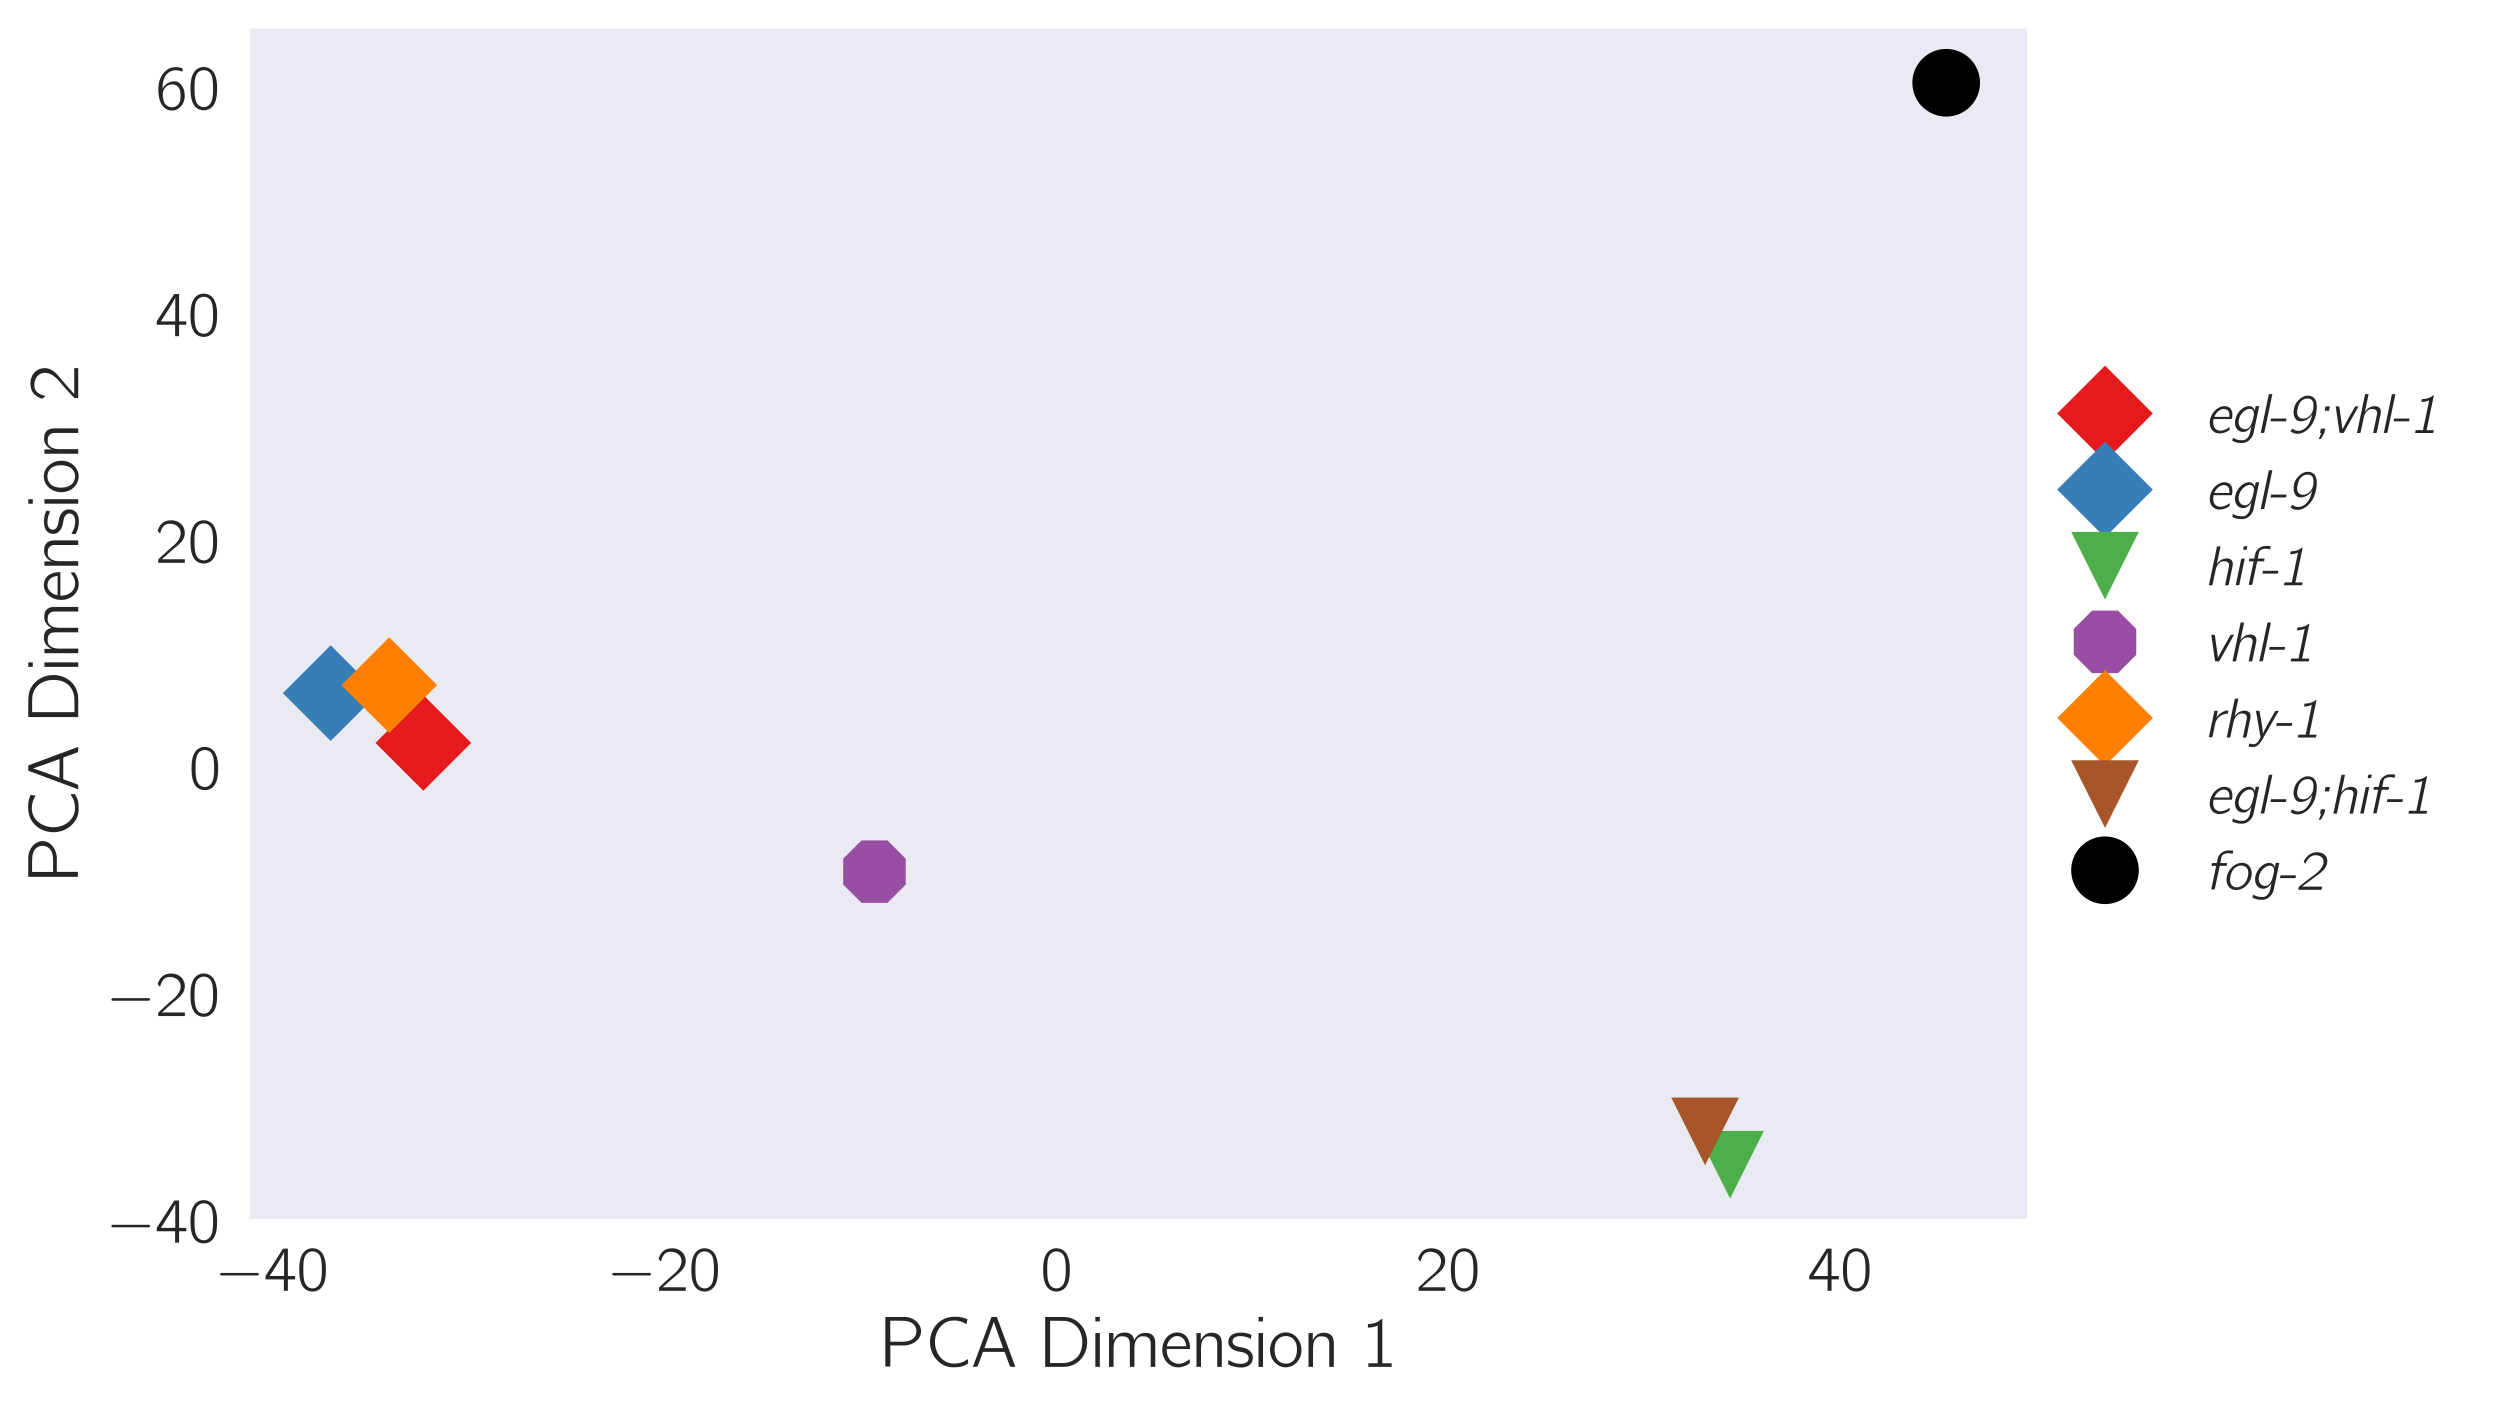
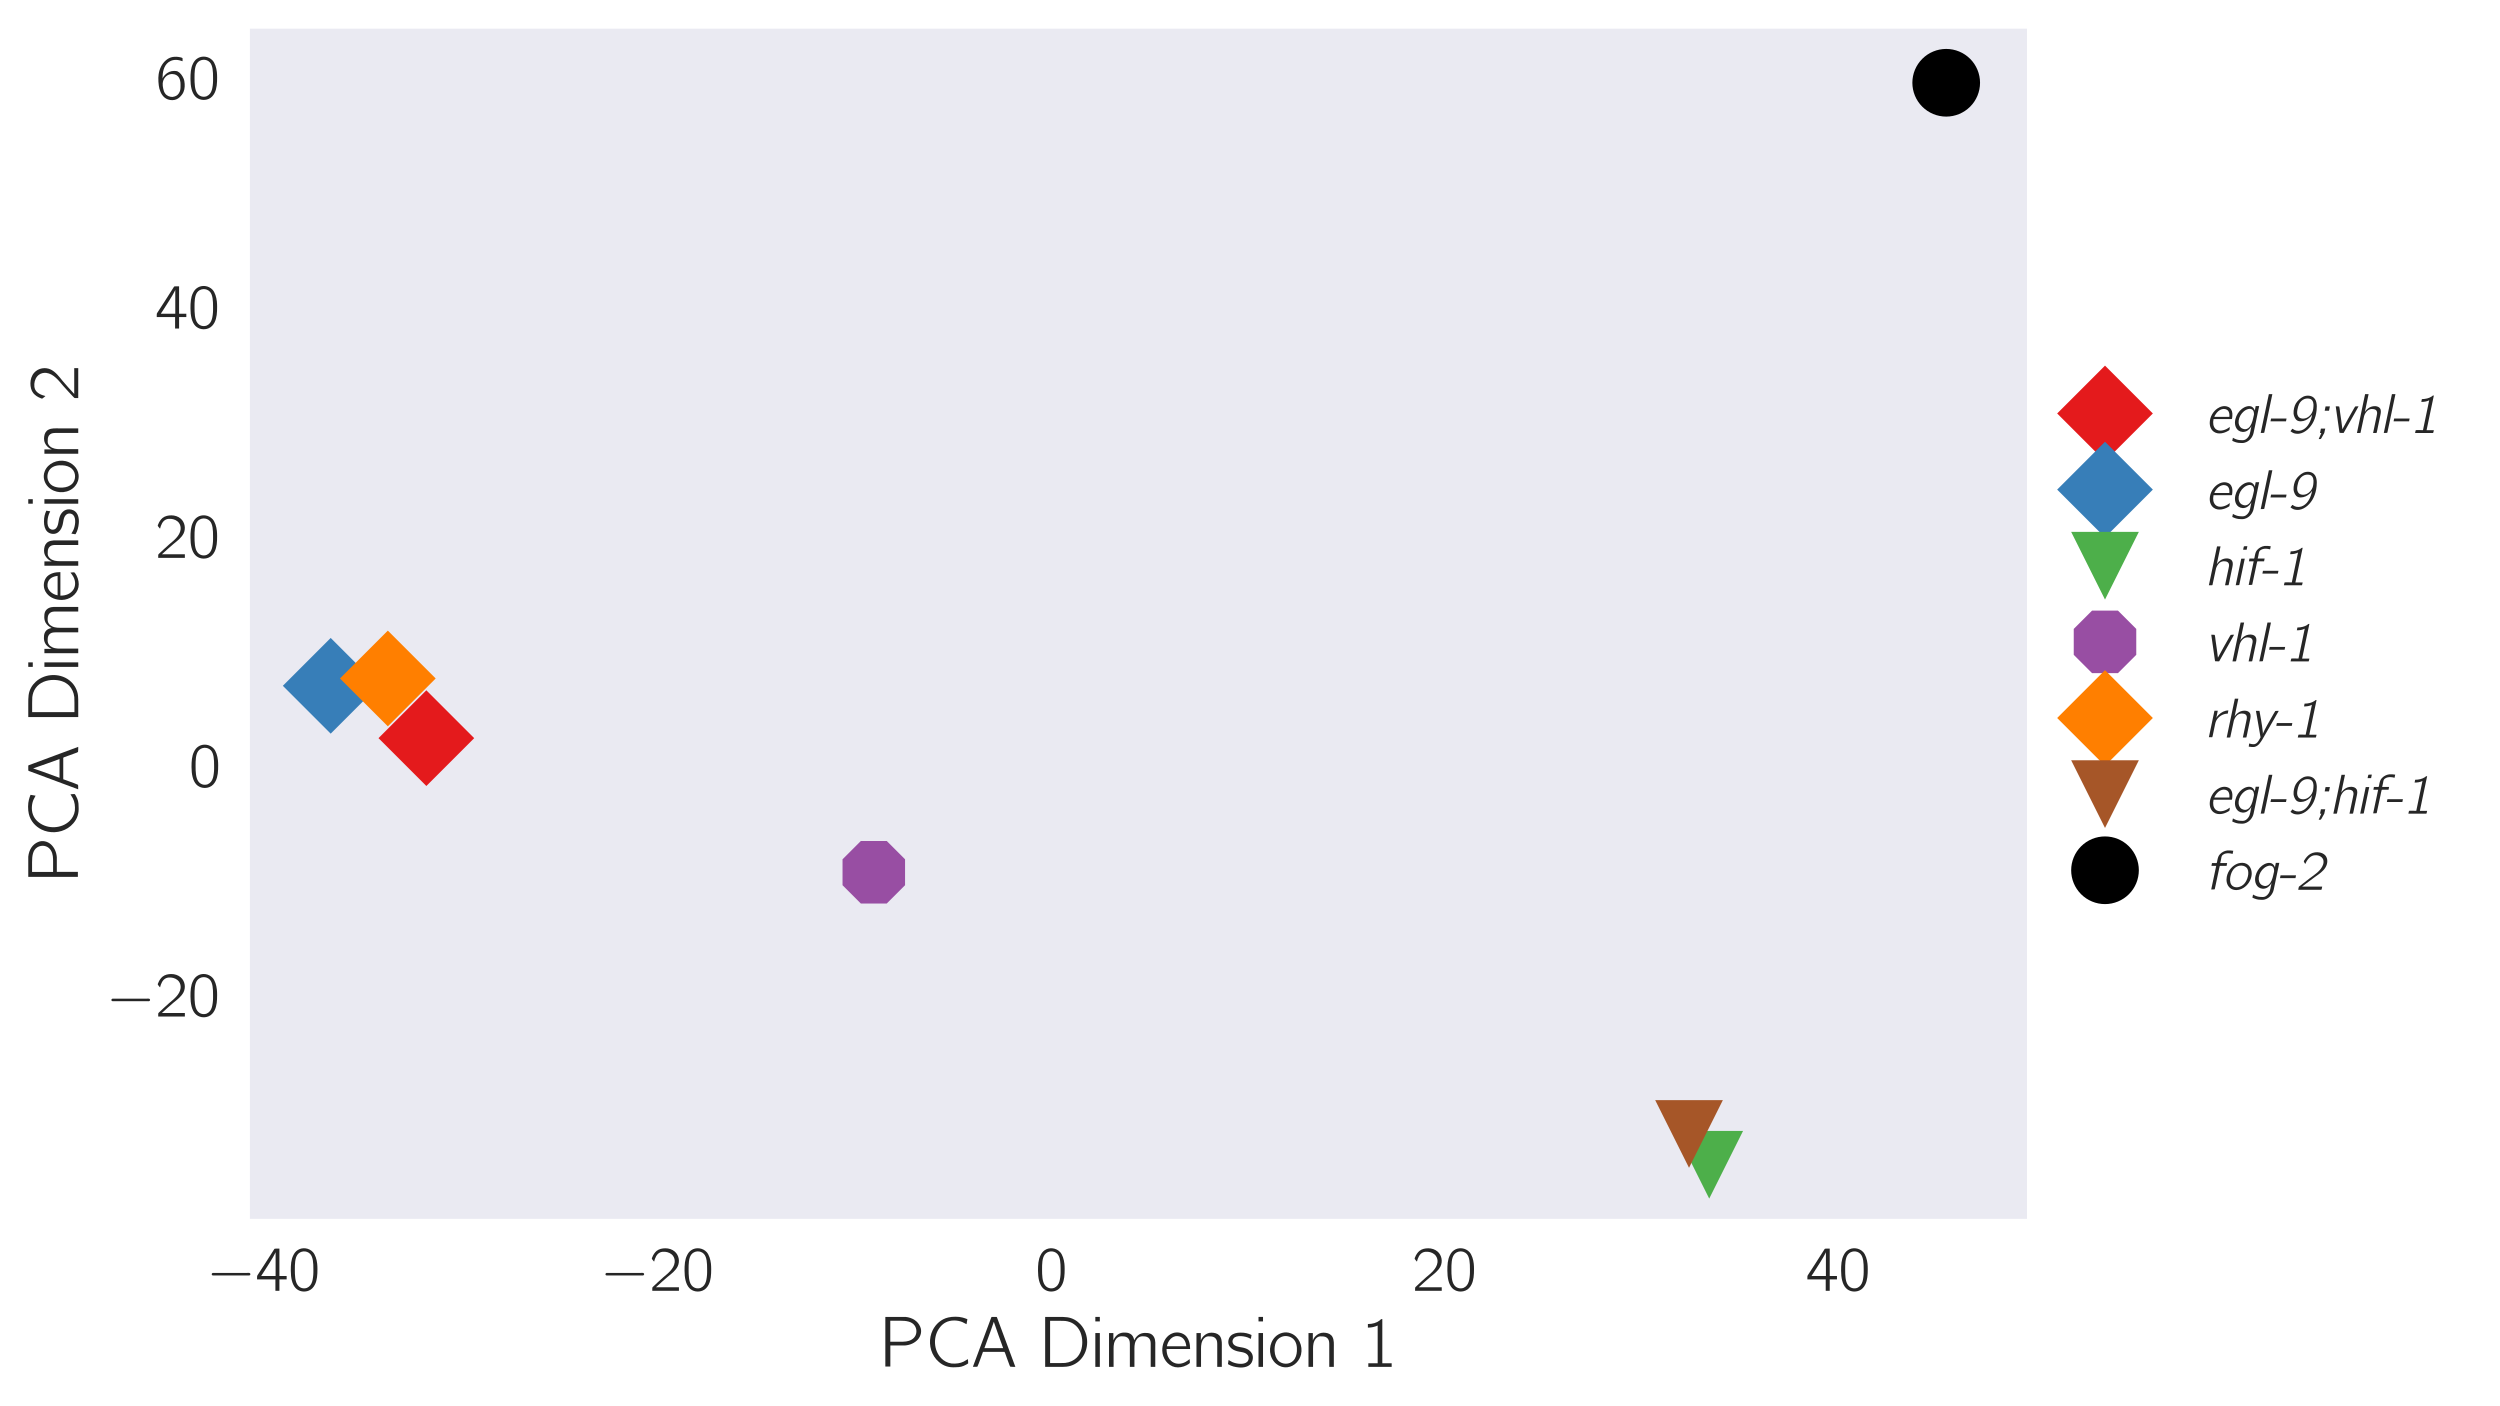
<svg xmlns="http://www.w3.org/2000/svg" xmlns:xlink="http://www.w3.org/1999/xlink" height="353pt" version="1.1" viewBox="0 0 628 353" width="628pt">
  <defs>
    <style type="text/css">
*{stroke-linecap:butt;stroke-linejoin:round;}
  </style>
  </defs>
  <g id="figure_1">
    <g id="patch_1">
      <path d="M 0 353.548  L 628.844 353.548  L 628.844 0  L 0 0  z " style="fill:#ffffff;" />
    </g>
    <g id="axes_1">
      <g id="patch_2">
        <path d="M 62.777 306.18  L 509.177 306.18  L 509.177 7.2  L 62.777 7.2  z " style="fill:#eaeaf2;" />
      </g>
      <g id="matplotlib.axis_1">
        <g id="xtick_1">
          <g id="line2d_1" />
          <g id="text_1">
            <defs>
              <path d="M 9.797 28.078  C 8 27.484 7.797 24.781 9.797 24.281  C 10.297 24.078 10.906 24.188 11.5 24.188  L 64.703 24.188  C 65.906 24.188 67.797 23.781 68.797 24.781  C 69.906 25.875 69.297 27.875 67.703 28.188  C 66.5 28.375 65.094 28.188 63.906 28.188  L 11.406 28.188  C 10.906 28.188 10.297 28.281 9.797 28.078  " id="Computer_Modern_Bright_Math_Symbols-0" />
              <path d="M 2.094 18  L 31 18  L 31 0  L 37.297 0  L 37.297 18  L 48.703 18  L 48.703 23.328  L 37.297 23.328  L 37.297 66.469  L 31.906 66.469  C 30.094 66.469 29.594 66.578 28.797 65.062  C 24.797 58.516 3.703 25.766 3 24.859  C 2.203 23.438 2.094 23.547 2.094 21.438  z M 31.297 60.875  L 31.297 23.328  L 8.594 23.328  C 9.297 24.734 10.297 26.031 11.203 27.438  C 16.203 35.172 28.094 53.547 30.594 59.281  C 30.906 59.781 31 60.375 31.297 60.875  " id="Computer_Modern_Bright-52" />
              <path d="M 14.797 63.859  C 11.906 61.859 9.906 59.141 8.406 56.031  C 4.797 49 4.406 40.766 4.406 31.828  C 4.406 20.578 6.406 10.25 12 4.312  C 17.297 -1.203 25.703 -2.609 32.797 0.297  C 37.203 2.016 40.406 5.719 42.406 9.734  C 46 16.875 46.406 25.406 46.406 34.234  C 46.406 37.047 46.297 39.859 46 42.672  C 45.297 49.406 43 56.828 39.297 60.953  C 33.203 67.688 22.297 69.188 14.797 63.859  M 34.906 58.141  C 39.594 53.125 40 43.484 40 34.344  L 40 28.922  C 40 24.297 39.203 18.281 38.203 14.859  C 36.797 10.141 34.5 6.734 29.906 4.625  C 24.297 2.609 18.5 4.516 15.297 8.938  C 11 14.656 10.797 24.797 10.797 33.734  C 10.797 42.172 10.906 51.516 15 57.031  C 19.5 63.062 29.203 64.062 34.906 58.141  " id="Computer_Modern_Bright-48" />
            </defs>
-             <g style="fill:#262626;" transform="translate(53.96998 324.2496)scale(0.16 -0.16)">
+             <g style="fill:#262626;" transform="translate(51.84382 324.2496)scale(0.16 -0.16)">
              <use transform="scale(0.996264)" xlink:href="#Computer_Modern_Bright_Math_Symbols-0" />
              <use transform="translate(77.48747 0)scale(0.996264)" xlink:href="#Computer_Modern_Bright-52" />
              <use transform="translate(128.1307 0)scale(0.996264)" xlink:href="#Computer_Modern_Bright-48" />
            </g>
          </g>
        </g>
        <g id="xtick_2">
          <g id="line2d_2" />
          <g id="text_2">
            <defs>
              <path d="M 7.297 45.969  C 8.703 51.594 11.094 57.984 16.797 60.5  C 19.203 61.5 21.797 61.703 24.406 61.5  C 29.297 61.094 34.094 59.094 37.094 55.094  C 39.297 52.078 40.094 48.375 39.703 44.781  C 38.5 34.344 28.297 26.844 21.703 21.234  C 17.906 18.031 7.094 7.812 7.094 7.812  L 5.406 6.203  C 4.5 5.312 4.406 5.312 4.406 3.5  L 4.406 0  L 46.406 0  L 46.406 5.625  L 10.203 5.625  C 13.406 8.734 26.703 20.516 28.5 21.922  C 34.297 26.656 40.797 31.375 44.297 38.219  C 48.203 46.062 46.5 55.938 39.906 61.766  C 35.906 65.297 30.406 67 25.094 67  C 20.203 67 15.203 66 11.297 62.906  C 8.297 60.391 5.797 56.688 4.406 52.875  C 4.094 52.281 3.594 51.281 3.703 50.578  C 3.797 49.984 4.406 49.484 4.703 49.078  C 5.5 48.078 6.297 46.875 7.297 45.969  " id="Computer_Modern_Bright-50" />
            </defs>
-             <g style="fill:#262626;" transform="translate(152.4626 324.2496)scale(0.16 -0.16)">
+             <g style="fill:#262626;" transform="translate(150.7531 324.2496)scale(0.16 -0.16)">
              <use transform="scale(0.996264)" xlink:href="#Computer_Modern_Bright_Math_Symbols-0" />
              <use transform="translate(77.48747 0)scale(0.996264)" xlink:href="#Computer_Modern_Bright-50" />
              <use transform="translate(128.1307 0)scale(0.996264)" xlink:href="#Computer_Modern_Bright-48" />
            </g>
          </g>
        </g>
        <g id="xtick_3">
          <g id="line2d_3" />
          <g id="text_3">
-             <g style="fill:#262626;" transform="translate(261.3386 324.2496)scale(0.16 -0.16)">
+             <g style="fill:#262626;" transform="translate(260.0457 324.2496)scale(0.16 -0.16)">
              <use transform="scale(0.996264)" xlink:href="#Computer_Modern_Bright-48" />
            </g>
          </g>
        </g>
        <g id="xtick_4">
          <g id="line2d_4" />
          <g id="text_4">
-             <g style="fill:#262626;" transform="translate(355.647 324.2496)scale(0.16 -0.16)">
+             <g style="fill:#262626;" transform="translate(354.7707 324.2496)scale(0.16 -0.16)">
              <use transform="scale(0.996264)" xlink:href="#Computer_Modern_Bright-50" />
              <use transform="translate(50.64322 0)scale(0.996264)" xlink:href="#Computer_Modern_Bright-48" />
            </g>
          </g>
        </g>
        <g id="xtick_5">
          <g id="line2d_5" />
          <g id="text_5">
-             <g style="fill:#262626;" transform="translate(454.1396 324.2496)scale(0.16 -0.16)">
+             <g style="fill:#262626;" transform="translate(453.6799 324.2496)scale(0.16 -0.16)">
              <use transform="scale(0.996264)" xlink:href="#Computer_Modern_Bright-52" />
              <use transform="translate(50.64322 0)scale(0.996264)" xlink:href="#Computer_Modern_Bright-48" />
            </g>
          </g>
        </g>
        <g id="text_6">
          <defs>
            <path d="M 8 70  L 8 0.5  L 15 0.5  L 15 30  L 29.094 30  C 31.297 30 33.5 30 35.594 30  C 43 30.609 49.203 33.641 53.406 38.172  C 57.703 42.906 59.594 50.156 56.797 56.297  C 53.594 64.047 46 68.984 36.297 70  C 33.406 70 30.406 70 27.5 70  z M 14.906 35.219  L 14.906 64.672  L 28.594 64.672  C 37.297 64.672 45.203 63.672 49.203 57.656  C 51.906 53.625 52.297 48 50.094 43.672  C 48.906 41.344 47.094 39.547 44.906 38.234  C 40 35.219 34.297 35.219 28.797 35.219  z " id="Computer_Modern_Bright-80" />
            <path d="M 60.5 10.875  C 58.5 9.859 56.703 8.453 54.703 7.453  C 50 5.047 44 4.141 37.5 4.734  C 31.703 5.547 26.906 8.359 23.406 11.875  C 12.203 23.156 11.406 42.969 21.297 55.344  C 25.5 60.875 31.906 65 41.297 65  C 45.094 65 49 64.297 52.5 62.891  C 54.594 61.969 56.594 60.766 58.594 59.766  L 59.797 66.812  C 57.594 67.672 55.297 68.562 53 69.094  C 47.406 70.625 38.906 70.625 33.094 69.219  C 22.906 66.922 15.5 59.828 11.297 51.625  C 5.5 40.016 6.203 25.516 13.203 14.594  C 15 11.703 17.297 9.109 19.906 6.891  C 25.906 1.688 33.297 -1.312 43.594 -0.5  C 49.797 -0.5 53.406 0.516 58.203 3.203  C 58.703 3.5 60.594 4.516 60.906 4.938  C 61.094 5.438 60.594 9.531 60.5 10.875  " id="Computer_Modern_Bright-67" />
            <path d="M 2.094 0.094  L 6.594 0.094  L 8.406 0.297  C 11.406 6.797 13.5 14.203 16.203 21  C 26.094 21 36.906 21 46.297 21  L 47.094 19.688  C 48.797 14.547 50.797 9.594 52.594 4.547  C 53.094 3.016 53.594 1.516 54.406 0.297  C 56.594 0 59.203 0 61.594 0  C 59.906 4.906 36.703 67.203 36 68.891  C 35.906 69.297 35.703 69.891 35.203 70  C 34.594 70.094 34 70 33.406 70  L 30.094 70  C 28.594 70 28 70.188 27.594 68.609  C 27.203 67.594 2.094 0.094 2.094 0.094  M 31.406 63.172  C 35.594 50.719 40.094 38.469 44.5 26.219  L 18.203 26.219  L 26.906 50.109  z " id="Computer_Modern_Bright-65" />
            <path d="M 8 70  L 8 0  L 28.203 0  C 31.406 0 34.594 0 37.703 0.297  C 45.703 1.109 52.594 5.016 57.203 9.828  C 70.094 23.172 70 46.125 57.297 59.672  C 52.703 64.578 46.5 68.5 38.703 69.5  C 34.906 70 31 70 27.203 70  z M 14.906 5.312  L 14.906 64.562  L 27.797 64.562  C 30.5 64.562 33.203 64.562 35.906 64.359  C 40.406 63.859 44.797 62.359 48.5 59.734  C 56.594 54.125 60 44.172 60 34.641  C 60 26.609 57.797 18.375 51.906 12.641  C 47.906 8.938 42.5 6.219 36 5.516  C 33.406 5.312 30.703 5.312 28.094 5.312  z " id="Computer_Modern_Bright-68" />
            <path d="M 6.406 70  L 6.406 63.672  L 12.703 63.672  L 12.703 70  z M 6.406 47.391  L 6.406 0  L 12.703 0  L 12.703 47.391  z " id="Computer_Modern_Bright-105" />
            <path d="M 12.594 37.359  L 12.5 37.359  L 12.5 47.391  L 6.406 47.391  L 6.406 0  L 12.797 0  L 12.797 22.047  C 12.797 26.953 12.5 31.875 14.703 36.375  C 16.594 40.281 19.906 43.391 25.797 42.781  C 28.797 42.781 31.797 41.984 33.703 39.453  C 35.5 37.141 35.594 34.141 35.594 31.312  L 35.594 0  L 42 0  L 42 22.047  C 42 26.953 41.703 31.875 43.906 36.375  C 45.797 40.281 49.094 43.391 55 42.781  C 58 42.781 61 41.984 62.906 39.453  C 64.703 37.141 64.797 34.141 64.797 31.312  L 64.797 0  L 71.203 0  L 71.203 26.562  C 71.203 31.375 71.797 36.781 69.703 41.188  C 67.594 45.297 64.203 47.5 58.703 47.5  C 55.5 47.797 52.297 47.312 49.406 45.844  C 45.906 43.922 43.297 40.75 41.703 37.266  C 41 40.578 40.203 42.828 38 45  C 35.703 47.062 32.594 48 29.594 48  C 22.297 48.594 17.703 45.562 14.594 41  C 13.797 39.875 13 38.672 12.594 37.359  " id="Computer_Modern_Bright-109" />
            <path d="M 41.797 10.938  C 39.5 9.234 38.797 8.328 35.906 6.812  C 29.797 3.5 22.594 3.5 17.406 7.172  C 12.406 10.766 9.5 16.641 9.5 25  L 42.5 25  C 42.5 32.422 40.797 38.859 36.594 43.375  C 32 47.891 24.797 49.297 18.703 47.391  C 16.406 46.688 14.297 45.484 12.406 43.969  C 6.094 38.859 3.406 30.719 3.5 22.781  C 3.703 12.344 10.797 1.906 21.297 -0.312  C 26.797 -1.422 32.594 -0.203 37.5 2.297  C 38.406 2.797 41.703 4.609 42.094 5.516  C 42.406 6.016 41.797 10.938 41.797 10.938  M 37.203 28.906  L 10 28.906  C 11.203 36.234 17.203 43.969 25.297 43.062  C 31.906 42.469 35.406 37.75 36.703 31.828  C 36.906 30.812 37 29.922 37.203 28.906  " id="Computer_Modern_Bright-101" />
            <path d="M 12.594 37.281  L 12.5 37.281  L 12.5 47.391  L 6.406 47.391  L 6.406 0  L 12.797 0  L 12.797 21.938  C 12.797 26.844 12.5 31.875 14.703 36.469  C 15.797 38.781 17.5 40.781 19.797 41.984  C 21.703 42.891 23.703 42.891 25.797 42.688  C 28.797 42.688 31.703 41.891 33.594 39.375  C 35.406 37.062 35.5 34.062 35.5 31.25  L 35.5 0  L 41.906 0  L 41.906 26.859  C 41.906 31.875 42.406 37.375 40 41.891  C 38.094 45.5 34.406 47.203 30.5 47.703  C 28.5 48 26.406 48 24.406 47.609  C 19.203 46.5 14.406 42.297 12.594 37.281  " id="Computer_Modern_Bright-110" />
            <path d="M 3.094 9.641  C 2.906 8.234 2.594 6.938 2.406 5.531  C 2.203 4.422 1.906 3.922 2.906 3.422  C 7 1.016 11.906 -0.297 17.703 -0.797  C 24.203 -1.406 32.406 0.109 35.594 6.531  C 36.5 8.344 37 10.344 37.094 12.359  C 37.5 19.578 31.797 24.203 26.906 25.906  C 21.406 28.016 13.906 27.312 10.094 31.531  C 8.094 33.844 8 37.266 9.906 39.672  C 13.906 45.297 26.797 42.875 31.906 40.375  C 32.703 39.969 33.406 39.469 34.297 39.266  L 35.203 44.688  C 30.5 46.797 26.406 48 19.906 48  C 14.297 48 9.203 46.703 6 43.484  C 2.797 40.172 1.703 34.641 3.594 30.438  C 5.406 26.406 9.203 23.797 13.297 22.5  C 19.203 20.391 25.906 21.391 29.797 16.578  C 32 13.766 31.594 9.547 29.094 7.031  C 24.297 2.609 14.094 4.219 8.5 6.625  C 6.594 7.438 4.906 8.641 3.094 9.641  " id="Computer_Modern_Bright-115" />
            <path d="M 10.703 42.078  C 1.797 33.234 0.797 17.875 8.5 7.938  C 9.594 6.422 10.906 5.125 12.406 4.016  C 16.094 1 21.5 -1.203 27.797 -0.5  C 37.797 0.703 44.703 8.844 46.797 17.375  C 49.594 29.328 43.703 42.672 32.703 46.891  C 24.094 50.406 15.5 46.891 10.703 42.078  M 35.703 39.359  C 40.5 35.031 41.406 28.109 41 21.984  C 40.703 17.266 39.406 12.344 36.094 8.828  C 30.703 3 20.703 3 14.906 8.625  C 11.906 11.844 10.094 16.453 9.797 21.984  C 9.297 30.109 11.297 38.75 19.297 41.969  C 25.203 44.578 32 42.672 35.703 39.359  " id="Computer_Modern_Bright-111" />
            <path d="M 9.703 60.016  L 9.703 55  C 15.203 55 19 56 23.406 57.906  L 23.406 5.016  L 10.297 5.016  L 10.297 0  L 43 0  L 43 5.016  L 29.906 5.016  L 29.906 67  C 27.5 67 27.906 66.359 26 64.875  C 21.906 61.719 16.203 60.016 9.703 60.016  " id="Computer_Modern_Bright-49" />
          </defs>
          <g style="fill:#262626;" transform="translate(220.9638 343.3596)scale(0.18 -0.18)">
            <use transform="scale(0.996264)" xlink:href="#Computer_Modern_Bright-80" />
            <use transform="translate(62.88891 0)scale(0.996264)" xlink:href="#Computer_Modern_Bright-67" />
            <use transform="translate(128.0609 0)scale(0.996264)" xlink:href="#Computer_Modern_Bright-65" />
            <use transform="translate(223.0378 0)scale(0.996264)" xlink:href="#Computer_Modern_Bright-68" />
            <use transform="translate(294.644 0)scale(0.996264)" xlink:href="#Computer_Modern_Bright-105" />
            <use transform="translate(313.7389 0)scale(0.996264)" xlink:href="#Computer_Modern_Bright-109" />
            <use transform="translate(390.949 0)scale(0.996264)" xlink:href="#Computer_Modern_Bright-101" />
            <use transform="translate(435.7807 0)scale(0.996264)" xlink:href="#Computer_Modern_Bright-110" />
            <use transform="translate(483.9332 0)scale(0.996264)" xlink:href="#Computer_Modern_Bright-115" />
            <use transform="translate(522.3722 0)scale(0.996264)" xlink:href="#Computer_Modern_Bright-105" />
            <use transform="translate(541.4672 0)scale(0.996264)" xlink:href="#Computer_Modern_Bright-111" />
            <use transform="translate(592.1104 0)scale(0.996264)" xlink:href="#Computer_Modern_Bright-110" />
            <use transform="translate(671.7281 0)scale(0.996264)" xlink:href="#Computer_Modern_Bright-49" />
          </g>
        </g>
      </g>
      <g id="matplotlib.axis_2">
        <g id="ytick_1">
          <g id="line2d_6" />
          <g id="text_7">
-             <g style="fill:#262626;" transform="translate(26.64206 312.1605)scale(0.16 -0.16)">
+             <g style="fill:#262626;" transform="translate(26.64206 255.3559)scale(0.16 -0.16)">
              <use transform="scale(0.996264)" xlink:href="#Computer_Modern_Bright_Math_Symbols-0" />
-               <use transform="translate(77.48747 0)scale(0.996264)" xlink:href="#Computer_Modern_Bright-52" />
+               <use transform="translate(77.48747 0)scale(0.996264)" xlink:href="#Computer_Modern_Bright-50" />
              <use transform="translate(128.1307 0)scale(0.996264)" xlink:href="#Computer_Modern_Bright-48" />
            </g>
          </g>
        </g>
        <g id="ytick_2">
          <g id="line2d_7" />
          <g id="text_8">
-             <g style="fill:#262626;" transform="translate(26.64206 255.2325)scale(0.16 -0.16)">
-               <use transform="scale(0.996264)" xlink:href="#Computer_Modern_Bright_Math_Symbols-0" />
-               <use transform="translate(77.48747 0)scale(0.996264)" xlink:href="#Computer_Modern_Bright-50" />
-               <use transform="translate(128.1307 0)scale(0.996264)" xlink:href="#Computer_Modern_Bright-48" />
+             <g style="fill:#262626;" transform="translate(47.40861 197.7452)scale(0.16 -0.16)">
+               <use transform="scale(0.996264)" xlink:href="#Computer_Modern_Bright-48" />
            </g>
          </g>
        </g>
        <g id="ytick_3">
          <g id="line2d_8" />
          <g id="text_9">
-             <g style="fill:#262626;" transform="translate(47.40861 198.3045)scale(0.16 -0.16)">
-               <use transform="scale(0.996264)" xlink:href="#Computer_Modern_Bright-48" />
+             <g style="fill:#262626;" transform="translate(39.04006 140.1345)scale(0.16 -0.16)">
+               <use transform="scale(0.996264)" xlink:href="#Computer_Modern_Bright-50" />
+               <use transform="translate(50.64322 0)scale(0.996264)" xlink:href="#Computer_Modern_Bright-48" />
            </g>
          </g>
        </g>
        <g id="ytick_4">
          <g id="line2d_9" />
          <g id="text_10">
-             <g style="fill:#262626;" transform="translate(39.04006 141.3765)scale(0.16 -0.16)">
-               <use transform="scale(0.996264)" xlink:href="#Computer_Modern_Bright-50" />
+             <g style="fill:#262626;" transform="translate(39.04006 82.52378)scale(0.16 -0.16)">
+               <use transform="scale(0.996264)" xlink:href="#Computer_Modern_Bright-52" />
              <use transform="translate(50.64322 0)scale(0.996264)" xlink:href="#Computer_Modern_Bright-48" />
            </g>
          </g>
        </g>
        <g id="ytick_5">
          <g id="line2d_10" />
          <g id="text_11">
-             <g style="fill:#262626;" transform="translate(39.04006 84.44854)scale(0.16 -0.16)">
-               <use transform="scale(0.996264)" xlink:href="#Computer_Modern_Bright-52" />
-               <use transform="translate(50.64322 0)scale(0.996264)" xlink:href="#Computer_Modern_Bright-48" />
-             </g>
-           </g>
-         </g>
-         <g id="ytick_6">
-           <g id="line2d_11" />
-           <g id="text_12">
            <defs>
              <path d="M 11.297 32.625  L 11.203 32.625  C 11.203 41.766 12.797 52.422 20.594 58.25  C 24.906 61.375 30.703 62.969 38.203 61.172  C 39.797 60.766 41.297 60.156 42.797 59.766  L 42.797 63.281  C 42.797 63.672 42.906 64.375 42.594 64.781  C 41.906 65.688 36.297 66.594 36.094 66.594  C 27.406 67.594 21.703 65.688 16.406 61.172  C 10 55.641 6.297 47.516 5.094 39.281  C 4 32.656 4.906 22 6.203 16.781  C 8.297 9.047 12.297 2.219 19.703 -0.391  C 24.094 -2 29.5 -2 33.703 0.016  C 37.094 1.641 39.906 4.469 42.094 7.5  C 45.594 12.344 46.5 18.219 46.094 24.172  C 45.906 27.109 45.5 30.047 44.297 32.766  C 42.406 37.125 39.203 41.672 35.094 43.688  C 33.203 44.5 31.203 44.5 29.203 44.5  C 23.906 44.5 18.906 42.188 15.203 38.359  C 13.594 36.75 12 34.719 11.297 32.625  M 24.406 39.516  C 28.203 39.812 32.203 39.219 35.094 36.5  C 38.906 32.891 39.594 27.766 39.594 22.812  C 39.594 19.469 39.703 16.016 38.703 12.859  C 38.094 11.234 37.297 9.828 36.406 8.5  C 34.203 5.562 31.406 4.125 26.797 3.516  C 22.297 3.516 17.797 5.312 15.203 9.125  C 13.594 11.328 12.797 14.047 12.297 16.641  C 11.703 19.344 11.297 22.141 11.5 24.859  C 12 31.984 17 38.516 24.406 39.516  " id="Computer_Modern_Bright-54" />
            </defs>
-             <g style="fill:#262626;" transform="translate(39.04006 27.52055)scale(0.16 -0.16)">
+             <g style="fill:#262626;" transform="translate(39.04006 24.91309)scale(0.16 -0.16)">
              <use transform="scale(0.996264)" xlink:href="#Computer_Modern_Bright-54" />
              <use transform="translate(50.64322 0)scale(0.996264)" xlink:href="#Computer_Modern_Bright-48" />
            </g>
          </g>
        </g>
-         <g id="text_13">
+         <g id="text_12">
          <g style="fill:#262626;" transform="translate(19.65327 221.7034)rotate(-90)scale(0.18 -0.18)">
            <use transform="scale(0.996264)" xlink:href="#Computer_Modern_Bright-80" />
            <use transform="translate(62.88891 0)scale(0.996264)" xlink:href="#Computer_Modern_Bright-67" />
            <use transform="translate(128.0609 0)scale(0.996264)" xlink:href="#Computer_Modern_Bright-65" />
            <use transform="translate(223.0378 0)scale(0.996264)" xlink:href="#Computer_Modern_Bright-68" />
            <use transform="translate(294.644 0)scale(0.996264)" xlink:href="#Computer_Modern_Bright-105" />
            <use transform="translate(313.7389 0)scale(0.996264)" xlink:href="#Computer_Modern_Bright-109" />
            <use transform="translate(390.949 0)scale(0.996264)" xlink:href="#Computer_Modern_Bright-101" />
            <use transform="translate(435.7807 0)scale(0.996264)" xlink:href="#Computer_Modern_Bright-110" />
            <use transform="translate(483.9332 0)scale(0.996264)" xlink:href="#Computer_Modern_Bright-115" />
            <use transform="translate(522.3722 0)scale(0.996264)" xlink:href="#Computer_Modern_Bright-105" />
            <use transform="translate(541.4672 0)scale(0.996264)" xlink:href="#Computer_Modern_Bright-111" />
            <use transform="translate(592.1104 0)scale(0.996264)" xlink:href="#Computer_Modern_Bright-110" />
            <use transform="translate(671.7281 0)scale(0.996264)" xlink:href="#Computer_Modern_Bright-50" />
          </g>
        </g>
      </g>
+       <g id="line2d_11">
+         <defs>
+           <path d="M -0 12.021  L 12.021 0  L 0 -12.021  L -12.021 -0  z " id="m328d77e5ac" />
+         </defs>
+         <g clip-path="url(#p68aa528d0a)">
+           <use style="fill:#e41a1c;" x="107.097" xlink:href="#m328d77e5ac" y="185.422" />
+         </g>
+       </g>
      <g id="line2d_12">
        <defs>
-           <path d="M -0 12.021  L 12.021 0  L 0 -12.021  L -12.021 -0  z " id="m611d6c07a6" />
-         </defs>
-         <g clip-path="url(#p80d029ce08)">
-           <use style="fill:#e41a1c;" x="106.345" xlink:href="#m611d6c07a6" y="186.615" />
+           <path d="M -0 12.021  L 12.021 0  L 0 -12.021  L -12.021 -0  z " id="m921003adf7" />
+         </defs>
+         <g clip-path="url(#p68aa528d0a)">
+           <use style="fill:#377eb8;" x="83.068" xlink:href="#m921003adf7" y="172.274" />
        </g>
      </g>
      <g id="line2d_13">
        <defs>
-           <path d="M -0 12.021  L 12.021 0  L 0 -12.021  L -12.021 -0  z " id="m06bc9ffd04" />
-         </defs>
-         <g clip-path="url(#p80d029ce08)">
-           <use style="fill:#377eb8;" x="83.068" xlink:href="#m06bc9ffd04" y="174.112" />
+           <path d="M -0 8.5  L 8.5 -8.5  L -8.5 -8.5  z " id="mba8d8e7bbc" />
+         </defs>
+         <g clip-path="url(#p68aa528d0a)">
+           <use style="fill:#4daf4a;" x="429.357" xlink:href="#mba8d8e7bbc" y="292.59" />
        </g>
      </g>
      <g id="line2d_14">
        <defs>
-           <path d="M -0 8.5  L 8.5 -8.5  L -8.5 -8.5  z " id="m077d0cc32d" />
-         </defs>
-         <g clip-path="url(#p80d029ce08)">
-           <use style="fill:#4daf4a;" x="434.602" xlink:href="#m077d0cc32d" y="292.59" />
+           <path d="M -3.253 -7.853  L -7.853 -3.253  L -7.853 3.253  L -3.253 7.853  L 3.253 7.853  L 7.853 3.253  L 7.853 -3.253  L 3.253 -7.853  z " id="m9e76c38fff" />
+         </defs>
+         <g clip-path="url(#p68aa528d0a)">
+           <use style="fill:#984ea3;" x="219.497" xlink:href="#m9e76c38fff" y="219.111" />
        </g>
      </g>
      <g id="line2d_15">
        <defs>
-           <path d="M -3.253 -7.853  L -7.853 -3.253  L -7.853 3.253  L -3.253 7.853  L 3.253 7.853  L 7.853 3.253  L 7.853 -3.253  L 3.253 -7.853  z " id="m9411704342" />
-         </defs>
-         <g clip-path="url(#p80d029ce08)">
-           <use style="fill:#984ea3;" x="219.666" xlink:href="#m9411704342" y="218.954" />
+           <path d="M -0 12.021  L 12.021 0  L 0 -12.021  L -12.021 -0  z " id="m0a81fe0d04" />
+         </defs>
+         <g clip-path="url(#p68aa528d0a)">
+           <use style="fill:#ff7f00;" x="97.422" xlink:href="#m0a81fe0d04" y="170.433" />
        </g>
      </g>
      <g id="line2d_16">
        <defs>
-           <path d="M -0 12.021  L 12.021 0  L 0 -12.021  L -12.021 -0  z " id="m77de33eaaf" />
-         </defs>
-         <g clip-path="url(#p80d029ce08)">
-           <use style="fill:#ff7f00;" x="97.773" xlink:href="#m77de33eaaf" y="172.108" />
+           <path d="M -0 8.5  L 8.5 -8.5  L -8.5 -8.5  z " id="m1c8ee8e73f" />
+         </defs>
+         <g clip-path="url(#p68aa528d0a)">
+           <use style="fill:#a65628;" x="424.283" xlink:href="#m1c8ee8e73f" y="284.852" />
        </g>
      </g>
      <g id="line2d_17">
        <defs>
-           <path d="M -0 8.5  L 8.5 -8.5  L -8.5 -8.5  z " id="m166dbe2199" />
-         </defs>
-         <g clip-path="url(#p80d029ce08)">
-           <use style="fill:#a65628;" x="428.319" xlink:href="#m166dbe2199" y="284.218" />
-         </g>
-       </g>
-       <g id="line2d_18">
-         <defs>
-           <path d="M 0 8.5  C 2.254 8.5 4.416 7.604 6.01 6.01  C 7.604 4.416 8.5 2.254 8.5 0  C 8.5 -2.254 7.604 -4.416 6.01 -6.01  C 4.416 -7.604 2.254 -8.5 0 -8.5  C -2.254 -8.5 -4.416 -7.604 -6.01 -6.01  C -7.604 -4.416 -8.5 -2.254 -8.5 0  C -8.5 2.254 -7.604 4.416 -6.01 6.01  C -4.416 7.604 -2.254 8.5 0 8.5  z " id="m11b19211cf" />
-         </defs>
-         <g clip-path="url(#p80d029ce08)">
-           <use x="488.886" xlink:href="#m11b19211cf" y="20.79" />
+           <path d="M 0 8.5  C 2.254 8.5 4.416 7.604 6.01 6.01  C 7.604 4.416 8.5 2.254 8.5 0  C 8.5 -2.254 7.604 -4.416 6.01 -6.01  C 4.416 -7.604 2.254 -8.5 0 -8.5  C -2.254 -8.5 -4.416 -7.604 -6.01 -6.01  C -7.604 -4.416 -8.5 -2.254 -8.5 0  C -8.5 2.254 -7.604 4.416 -6.01 6.01  C -4.416 7.604 -2.254 8.5 0 8.5  z " id="m79ec9d1e6d" />
+         </defs>
+         <g clip-path="url(#p68aa528d0a)">
+           <use x="488.886" xlink:href="#m79ec9d1e6d" y="20.79" />
        </g>
      </g>
      <g id="patch_3">
        <path d="M 62.777 306.18  L 62.777 7.2  " style="fill:none;" />
      </g>
      <g id="patch_4">
        <path d="M 509.177 306.18  L 509.177 7.2  " style="fill:none;" />
      </g>
      <g id="patch_5">
        <path d="M 62.777 306.18  L 509.177 306.18  " style="fill:none;" />
      </g>
      <g id="patch_6">
        <path d="M 62.777 7.2  L 509.177 7.2  " style="fill:none;" />
      </g>
      <g id="legend_1">
-         <g id="line2d_19" />
-         <g id="line2d_20">
-           <g>
-             <use style="fill:#e41a1c;" x="528.777" xlink:href="#m611d6c07a6" y="103.863" />
-           </g>
-         </g>
-         <g id="text_14">
+         <g id="line2d_18" />
+         <g id="line2d_19">
+           <g>
+             <use style="fill:#e41a1c;" x="528.777" xlink:href="#m328d77e5ac" y="103.863" />
+           </g>
+         </g>
+         <g id="text_13">
          <defs>
            <path d="M 44.094 10.859  C 42.797 9.953 41.5 8.938 40.094 8.141  C 34.297 4.594 24.094 1.766 18.203 7.531  C 14.406 11.375 13.203 17.531 14.797 25  L 46.406 25  C 46.797 25 47.406 24.906 47.703 25.203  C 48.5 25.812 48.703 31.375 48.703 31.469  C 48.703 32.688 48.797 33.891 48.703 35.109  C 48.297 40.469 45.703 45.312 40.703 47.141  C 34.297 49.766 27 47.844 21.5 43.906  C 13.797 38.438 8.406 29.047 8 19.453  C 7.594 11.875 10.5 5.516 15.406 2.172  C 23.406 -3.484 34.5 -0.156 40.906 3.688  C 41.703 4.203 42.906 4.703 43.406 5.406  C 43.703 5.906 44.094 10.859 44.094 10.859  M 43.297 28.953  L 16.203 28.953  C 16.594 30.672 17.703 32.391 18.703 33.797  C 21.297 37.844 25.094 41.469 29.797 42.797  C 33.594 43.906 38.297 43.188 41 40.062  C 43.203 37.438 43.703 33.391 43.297 28.953  " id="Computer_Modern_Bright_Slanted-101" />
            <path d="M 37.906 12.094  L 38 12.094  C 37.703 10.188 37.203 8.266 36.797 6.344  C 36.203 3.312 35.703 0.172 34.703 -2.656  C 33.5 -5.984 31.203 -9.109 28.297 -11.141  C 25.906 -12.75 23.797 -13.266 19.906 -12.953  C 15.094 -12.953 11.594 -12.031 7.797 -10.266  C 6.703 -9.75 5.797 -9.125 4.703 -8.609  L 3.5 -14.172  C 8.094 -16.25 12.203 -18 18.406 -18  C 19.797 -18.109 21.203 -18.203 22.594 -18.109  C 31.703 -17.203 38.5 -10.219 41.094 -2.828  C 41.797 -1 42.094 1.016 42.5 2.953  L 44.203 11.031  C 44.797 13.781 51.906 47.391 52 48.5  L 45.703 48.5  L 44.094 40.266  C 43.703 40.984 43.5 41.781 43.203 42.5  C 42.5 43.906 41.5 45.219 40.297 46.234  C 34.406 51.188 25 46.641 21 43.5  C 15.094 38.953 11 32.297 9.203 25.125  C 6.906 16.234 9.5 8.062 14.906 4.328  C 18.797 1.594 24.797 0.781 30 3.719  C 32.906 5.438 36.406 8.969 37.906 12.094  M 34.594 43.5  C 40.297 43.5 42.703 39.547 42.703 33.891  C 42.594 33.188 42.406 32.375 42.297 31.672  C 40.703 24.594 39.406 17.531 35.594 12.062  C 33.703 9.344 30.906 7.125 27.5 6.812  C 25 6.609 22.406 7.516 20.797 8.328  C 15.906 11.156 14.297 17.219 15.094 22.578  C 16 28.938 19.5 35.031 24.5 39.062  C 27.406 41.438 30.906 43.203 34.594 43.5  M 38 12.219  C 38 12.219 38.094 12.219 38.094 12.219  C 38.094 12.125 38 12.016 38 12.219  " id="Computer_Modern_Bright_Slanted-103" />
            <path d="M 21.094 70  L 6.406 0  C 8.5 0 10.797 0 12.594 0.297  L 13 1.406  C 14 6.438 15.094 11.375 16.203 16.406  L 27.406 70  z " id="Computer_Modern_Bright_Slanted-108" />
            <path d="M 5.906 26.062  L 4.906 21  L 32.797 21  L 33.797 26.062  z " id="Computer_Modern_Bright_Slanted-45" />
            <path d="M 46.5 33.031  L 46.594 33.031  C 46.297 31.312 45.906 29.594 45.406 27.969  C 42.703 18.297 37.094 7.828 26.906 4.625  C 21.5 3.016 15.906 4.031 12.5 6.734  C 12.203 6.938 11.594 7.641 11.094 7.547  C 10.703 7.547 10.297 6.844 10.094 6.531  C 9.203 5.422 8.297 4.328 7.5 3.219  C 9.297 1.797 11.094 0.484 13.297 -0.312  C 15.906 -1.328 20.5 -1.828 23.594 -1.234  C 29 -0.422 34 2.516 38.094 6.031  C 47.5 14.375 53.094 26.219 54.594 41.391  C 55.094 45.906 55.203 50.516 54.094 55.047  C 53.203 58.953 51.703 61.469 48.906 63.984  C 43.797 68 36.297 68 30.703 65.453  C 25.406 62.922 19.906 57.656 17.203 53.078  C 14.594 48.609 12.703 41.406 13.094 34.906  C 13.5 30.812 15.5 26.219 18 23.703  C 20.297 21.516 23.094 21 26.094 21  C 32.094 21 38.203 23.938 42.5 28.172  C 43.906 29.594 45.594 31.109 46.5 33.031  M 43.906 61.031  C 48.594 58.484 49.406 52.516 48.906 47.641  C 48.703 44.906 48.5 42.172 47.594 39.531  C 45.797 34.469 42.094 30 37.406 27.578  C 32.406 25.031 24.594 25.031 21.5 29.766  C 18.906 33.484 19.297 38 20.094 42.234  C 20.797 45.547 21.5 48.969 23 52.078  C 25 56.109 28.594 59.734 32.906 61.234  C 36.5 62.438 40.594 62.438 43.906 61.031  " id="Computer_Modern_Bright_Slanted-57" />
            <path d="M 19.906 47.875  L 18.297 40  L 26.094 40  L 27.703 47.875  z M 11.5 7.875  L 9.906 0  L 12.297 0  C 10.703 -3.656 9 -7.234 7.5 -11  C 8.797 -11 10.203 -11.094 11.297 -10.797  L 12.297 -9.5  L 17.594 0  C 18.203 2.594 18.797 5.188 19.297 7.875  z " id="Computer_Modern_Bright_Slanted-59" />
            <path d="M 10.703 48  C 12.797 33.047 15.094 18.172 17.094 3.125  C 17.297 2.109 17.297 0.906 17.797 0.203  C 19.906 0 22.594 0 24.703 0  L 25.297 0.703  L 44.703 35.109  L 51.797 48  C 49.703 48 47.5 48 45.703 47.703  C 44.906 46.594 44.297 45.484 43.594 44.266  C 36.594 31.844 29.406 19.516 22.703 6.688  C 21.594 16.984 20 26.688 18.594 36.688  C 18 40.328 17.906 44.469 16.906 47.703  C 15.094 48 12.797 48 10.703 48  " id="Computer_Modern_Bright_Slanted-118" />
            <path d="M 21.094 70  L 6.406 0  L 10.906 0  C 11.797 0 13 -0.297 13 1.016  C 13.203 1.719 13.297 2.328 13.406 3.031  C 14.406 7.781 19 29.5 19.297 30.406  C 20.406 33.953 22.406 37.375 25.094 39.906  C 28 42.438 31.203 43.844 36.594 42.938  C 38.797 42.531 40.906 41.625 42 39.5  C 43.5 36.469 42.406 32.938 41.797 29.906  L 35.5 0  L 40.203 0  C 41.203 0 42.094 -0.203 42.094 1.109  C 42.703 3.125 44.094 10.625 44.094 10.625  L 48.594 32  C 49.406 35.734 50.297 40.406 48.203 43.938  C 46.297 46.984 42.906 48 39.594 48.297  C 38.094 48.297 36.5 48.297 35 48  C 30.797 47.312 27.094 45.094 24.094 42.094  C 22.906 40.891 21.5 39.594 20.797 37.984  L 20.703 37.984  L 27.406 70  z " id="Computer_Modern_Bright_Slanted-104" />
            <path d="M 22.5 61  L 21.5 55.938  C 26.297 55.938 31.406 56.547 35.703 58.875  L 24.5 5.047  C 20.297 5.047 15.297 5.562 11.5 5.047  C 10.906 3.578 10.703 1.672 10.297 0  C 21.094 0 32.594 0 42.797 0  C 43.406 1.453 43.703 3.297 44.094 5.047  L 31 5.047  C 35.203 26.062 39.797 46.594 44.094 67.5  C 41.703 67.5 42 67.094 40 65.594  C 35.594 62.594 28.906 61 22.5 61  " id="Computer_Modern_Bright_Slanted-49" />
          </defs>
          <g style="fill:#262626;" transform="translate(553.9772 108.7627)scale(0.14 -0.14)">
            <use transform="scale(0.996264)" xlink:href="#Computer_Modern_Bright_Slanted-101" />
            <use transform="translate(44.83167 0)scale(0.996264)" xlink:href="#Computer_Modern_Bright_Slanted-103" />
            <use transform="translate(92.98417 0)scale(0.996264)" xlink:href="#Computer_Modern_Bright_Slanted-108" />
            <use transform="translate(112.0791 0)scale(0.996264)" xlink:href="#Computer_Modern_Bright_Slanted-45" />
            <use transform="translate(145.2878 0)scale(0.996264)" xlink:href="#Computer_Modern_Bright_Slanted-57" />
            <use transform="translate(195.931 0)scale(0.996264)" xlink:href="#Computer_Modern_Bright_Slanted-59" />
            <use transform="translate(223.3281 0)scale(0.996264)" xlink:href="#Computer_Modern_Bright_Slanted-118" />
            <use transform="translate(265.6692 0)scale(0.996264)" xlink:href="#Computer_Modern_Bright_Slanted-104" />
            <use transform="translate(313.8217 0)scale(0.996264)" xlink:href="#Computer_Modern_Bright_Slanted-108" />
            <use transform="translate(332.9166 0)scale(0.996264)" xlink:href="#Computer_Modern_Bright_Slanted-45" />
            <use transform="translate(366.1253 0)scale(0.996264)" xlink:href="#Computer_Modern_Bright_Slanted-49" />
          </g>
        </g>
-         <g id="line2d_21" />
-         <g id="line2d_22">
-           <g>
-             <use style="fill:#377eb8;" x="528.777" xlink:href="#m06bc9ffd04" y="122.987" />
-           </g>
-         </g>
-         <g id="text_15">
+         <g id="line2d_20" />
+         <g id="line2d_21">
+           <g>
+             <use style="fill:#377eb8;" x="528.777" xlink:href="#m921003adf7" y="122.987" />
+           </g>
+         </g>
+         <g id="text_14">
          <g style="fill:#262626;" transform="translate(553.9772 127.8873)scale(0.14 -0.14)">
            <use transform="scale(0.996264)" xlink:href="#Computer_Modern_Bright_Slanted-101" />
            <use transform="translate(44.83167 0)scale(0.996264)" xlink:href="#Computer_Modern_Bright_Slanted-103" />
            <use transform="translate(92.98417 0)scale(0.996264)" xlink:href="#Computer_Modern_Bright_Slanted-108" />
            <use transform="translate(112.0791 0)scale(0.996264)" xlink:href="#Computer_Modern_Bright_Slanted-45" />
            <use transform="translate(145.2878 0)scale(0.996264)" xlink:href="#Computer_Modern_Bright_Slanted-57" />
          </g>
        </g>
-         <g id="line2d_23" />
-         <g id="line2d_24">
-           <g>
-             <use style="fill:#4daf4a;" x="528.777" xlink:href="#m077d0cc32d" y="142.112" />
-           </g>
-         </g>
-         <g id="text_16">
+         <g id="line2d_22" />
+         <g id="line2d_23">
+           <g>
+             <use style="fill:#4daf4a;" x="528.777" xlink:href="#mba8d8e7bbc" y="142.112" />
+           </g>
+         </g>
+         <g id="text_15">
          <defs>
            <path d="M 19.797 64  L 26.094 64  L 27.406 70.359  C 25.297 70.359 23 70.359 21.203 70.047  C 20.5 68.266 20.203 66.094 19.797 64  M 16.406 47.891  L 6.406 0  C 8.5 0 10.797 0 12.594 0.297  L 13 1.406  L 22.703 47.891  z " id="Computer_Modern_Bright_Slanted-105" />
            <path d="M 12 48.047  L 11 43  L 19.594 43  C 16.5 29 13.594 14.594 10.594 0.5  C 12.703 0.5 15 0.5 16.797 0.797  L 17.094 1.5  C 19.297 12.25 21.703 22.703 23.906 33.438  C 24.703 36.453 25 39.984 26 42.797  L 27 43  L 38.297 43  L 39.297 48.047  L 26.797 48.047  C 27.703 50.938 28.094 54.031 28.703 56.922  C 29 58.219 29.094 59.703 29.797 60.906  C 30.703 62.609 32.5 63.703 34.203 64.5  C 37.703 66 41.5 66 45.203 65.438  C 46.594 65.266 47.906 64.797 49.203 64.609  L 50.297 70.234  C 46.703 70.75 42.906 71.156 39.297 70.75  C 34.203 70.031 29.5 67.547 26.094 63.734  C 23.406 60.641 22.703 58.047 21.703 53.344  C 21.594 52.438 21 48.547 20.406 48.25  C 19.906 47.844 18.703 48.047 18.094 48.047  z " id="Computer_Modern_Bright_Slanted-102" />
          </defs>
          <g style="fill:#262626;" transform="translate(553.9772 147.0119)scale(0.14 -0.14)">
            <use transform="scale(0.996264)" xlink:href="#Computer_Modern_Bright_Slanted-104" />
            <use transform="translate(48.1525 0)scale(0.996264)" xlink:href="#Computer_Modern_Bright_Slanted-105" />
            <use transform="translate(67.24746 0)scale(0.996264)" xlink:href="#Computer_Modern_Bright_Slanted-102" />
            <use transform="translate(97.5504 0)scale(0.996264)" xlink:href="#Computer_Modern_Bright_Slanted-45" />
            <use transform="translate(130.7591 0)scale(0.996264)" xlink:href="#Computer_Modern_Bright_Slanted-49" />
          </g>
        </g>
-         <g id="line2d_25" />
-         <g id="line2d_26">
-           <g>
-             <use style="fill:#984ea3;" x="528.777" xlink:href="#m9411704342" y="161.237" />
-           </g>
-         </g>
-         <g id="text_17">
+         <g id="line2d_24" />
+         <g id="line2d_25">
+           <g>
+             <use style="fill:#984ea3;" x="528.777" xlink:href="#m9e76c38fff" y="161.237" />
+           </g>
+         </g>
+         <g id="text_16">
          <g style="fill:#262626;" transform="translate(553.9772 166.1366)scale(0.14 -0.14)">
            <use transform="scale(0.996264)" xlink:href="#Computer_Modern_Bright_Slanted-118" />
            <use transform="translate(42.34104 0)scale(0.996264)" xlink:href="#Computer_Modern_Bright_Slanted-104" />
            <use transform="translate(90.49353 0)scale(0.996264)" xlink:href="#Computer_Modern_Bright_Slanted-108" />
            <use transform="translate(109.5885 0)scale(0.996264)" xlink:href="#Computer_Modern_Bright_Slanted-45" />
            <use transform="translate(142.7972 0)scale(0.996264)" xlink:href="#Computer_Modern_Bright_Slanted-49" />
          </g>
        </g>
-         <g id="line2d_27" />
-         <g id="line2d_28">
-           <g>
-             <use style="fill:#ff7f00;" x="528.777" xlink:href="#m77de33eaaf" y="180.361" />
-           </g>
-         </g>
-         <g id="text_18">
+         <g id="line2d_26" />
+         <g id="line2d_27">
+           <g>
+             <use style="fill:#ff7f00;" x="528.777" xlink:href="#m0a81fe0d04" y="180.361" />
+           </g>
+         </g>
+         <g id="text_17">
          <defs>
            <path d="M 19.906 35.531  L 19.797 35.531  L 22.406 48.156  L 16.406 48.156  L 6.406 0.5  L 10.906 0.5  C 11.406 0.5 12.203 0.297 12.594 0.703  C 12.906 0.906 13.5 4.438 13.797 5.656  L 16.703 19.578  C 17.5 23.109 18 26.859 19.594 30.188  C 23.406 37.844 31.906 43 40.406 43  L 41.5 48.766  C 34.906 48.766 28.594 45.422 24 40.781  C 22.5 39.266 20.906 37.453 19.906 35.531  M 19.703 34.953  C 19.703 34.953 19.797 34.953 19.797 34.953  C 19.797 34.859 19.703 34.75 19.703 34.953  " id="Computer_Modern_Bright_Slanted-114" />
            <path d="M 10.703 48  C 11.203 44.266 12 40.625 12.703 36.891  C 13.094 34.359 19 0.812 19 0.516  C 19 -0.094 18.594 -0.594 18.297 -1.109  L 16.594 -4.141  C 14.703 -7.266 12.797 -10.5 9 -11.812  C 6 -12.719 0.5 -11.406 -1.5 -10.797  C -1.797 -12.625 -2 -14.531 -2.203 -16.453  C 0.5 -16.859 5.406 -17.469 8.094 -16.969  C 15.203 -15.344 19.203 -8.672 22.5 -3.219  L 44.094 34.359  L 49.203 43.359  C 50.094 44.859 51.203 46.375 51.797 48  C 49.703 48 47.406 48 45.594 47.703  C 43.203 44.078 41.203 40.047 38.906 36.219  C 33.594 26.438 27.703 17.359 23.203 6.781  L 23.094 6.781  C 23.406 8.391 23.094 10.109 22.906 11.734  C 21.797 22.547 18.594 39.719 17.094 48  z " id="Computer_Modern_Bright_Slanted-121" />
          </defs>
          <g style="fill:#262626;" transform="translate(553.9772 185.2612)scale(0.14 -0.14)">
            <use transform="scale(0.996264)" xlink:href="#Computer_Modern_Bright_Slanted-114" />
            <use transform="translate(31.96336 0)scale(0.996264)" xlink:href="#Computer_Modern_Bright_Slanted-104" />
            <use transform="translate(80.11586 0)scale(0.996264)" xlink:href="#Computer_Modern_Bright_Slanted-121" />
            <use transform="translate(122.4569 0)scale(0.996264)" xlink:href="#Computer_Modern_Bright_Slanted-45" />
            <use transform="translate(155.6656 0)scale(0.996264)" xlink:href="#Computer_Modern_Bright_Slanted-49" />
          </g>
        </g>
-         <g id="line2d_29" />
-         <g id="line2d_30">
-           <g>
-             <use style="fill:#a65628;" x="528.777" xlink:href="#m166dbe2199" y="199.486" />
-           </g>
-         </g>
-         <g id="text_19">
+         <g id="line2d_28" />
+         <g id="line2d_29">
+           <g>
+             <use style="fill:#a65628;" x="528.777" xlink:href="#m1c8ee8e73f" y="199.486" />
+           </g>
+         </g>
+         <g id="text_18">
          <g style="fill:#262626;" transform="translate(553.9772 204.3858)scale(0.14 -0.14)">
            <use transform="scale(0.996264)" xlink:href="#Computer_Modern_Bright_Slanted-101" />
            <use transform="translate(44.83167 0)scale(0.996264)" xlink:href="#Computer_Modern_Bright_Slanted-103" />
            <use transform="translate(92.98417 0)scale(0.996264)" xlink:href="#Computer_Modern_Bright_Slanted-108" />
            <use transform="translate(112.0791 0)scale(0.996264)" xlink:href="#Computer_Modern_Bright_Slanted-45" />
            <use transform="translate(145.2878 0)scale(0.996264)" xlink:href="#Computer_Modern_Bright_Slanted-57" />
            <use transform="translate(195.931 0)scale(0.996264)" xlink:href="#Computer_Modern_Bright_Slanted-59" />
            <use transform="translate(223.3281 0)scale(0.996264)" xlink:href="#Computer_Modern_Bright_Slanted-104" />
            <use transform="translate(271.4806 0)scale(0.996264)" xlink:href="#Computer_Modern_Bright_Slanted-105" />
            <use transform="translate(290.5756 0)scale(0.996264)" xlink:href="#Computer_Modern_Bright_Slanted-102" />
            <use transform="translate(320.8785 0)scale(0.996264)" xlink:href="#Computer_Modern_Bright_Slanted-45" />
            <use transform="translate(354.0872 0)scale(0.996264)" xlink:href="#Computer_Modern_Bright_Slanted-49" />
          </g>
        </g>
-         <g id="line2d_31" />
-         <g id="line2d_32">
-           <g>
-             <use x="528.777" xlink:href="#m11b19211cf" y="218.61" />
-           </g>
-         </g>
-         <g id="text_20">
+         <g id="line2d_30" />
+         <g id="line2d_31">
+           <g>
+             <use x="528.777" xlink:href="#m79ec9d1e6d" y="218.61" />
+           </g>
+         </g>
+         <g id="text_19">
          <defs>
            <path d="M 28.5 47.438  C 18.203 43.891 10.203 34.094 8.203 23.391  C 6.906 16.609 8.094 9.031 13.203 4.094  C 15.406 2.062 17.406 0.859 20.906 -0.047  C 27.5 -1.562 33.406 0.547 37.906 3.172  C 46.094 8.125 51.906 17.016 53 26.625  C 53.797 34.297 51.094 42.781 44 46.625  C 39.594 49.047 34 49.047 28.5 47.438  M 41.094 41.891  C 42 41.391 42.797 40.875 43.5 40.172  C 47 36.875 47.297 31.734 46.797 27.219  C 45.594 18.172 40.797 8.516 31.703 5.5  C 27.594 4 22.906 4 19.594 6.125  C 14.5 9.188 13.703 15.641 14.297 21.031  C 15.297 29.922 19.5 39.312 28.297 42.578  C 32.203 44 37.594 44 41.094 41.891  " id="Computer_Modern_Bright_Slanted-111" />
            <path d="M 17.094 46.469  C 19.797 53.141 25.094 60.312 32 61.828  C 38.406 63.234 46.797 61.109 49.406 54.344  C 50.297 51.516 50.203 48.484 49.203 45.453  C 45.5 34.234 33.797 27.172 25.094 20.703  L 9.297 8.375  L 6.906 6.562  C 6.5 6.156 5.906 5.859 5.594 5.453  C 5.203 4.828 4.406 0 4.406 0  C 18.203 0 33 0 46.203 0  C 46.906 1.688 47.203 3.766 47.594 5.75  L 11.406 5.75  L 19.797 12.109  L 34.594 23.125  C 41.594 28.078 49.297 33.031 53.703 40.609  C 57.5 47.078 58.297 55.859 53.203 61.828  C 50.703 64.547 47.5 66.172 43.5 67.078  C 37.703 68.297 31.406 67.484 26.203 64.547  C 21.594 61.719 18.5 58.078 15.594 53.438  C 15.203 52.828 14.5 51.922 14.5 51.109  C 14.5 50.609 14.797 50.109 15.094 49.703  C 15.703 48.594 16.297 47.375 17.094 46.469  " id="Computer_Modern_Bright_Slanted-50" />
          </defs>
          <g style="fill:#262626;" transform="translate(553.9772 223.5104)scale(0.14 -0.14)">
            <use transform="scale(0.996264)" xlink:href="#Computer_Modern_Bright_Slanted-102" />
            <use transform="translate(30.30294 0)scale(0.996264)" xlink:href="#Computer_Modern_Bright_Slanted-111" />
            <use transform="translate(80.94616 0)scale(0.996264)" xlink:href="#Computer_Modern_Bright_Slanted-103" />
            <use transform="translate(129.0987 0)scale(0.996264)" xlink:href="#Computer_Modern_Bright_Slanted-45" />
            <use transform="translate(162.3073 0)scale(0.996264)" xlink:href="#Computer_Modern_Bright_Slanted-50" />
          </g>
        </g>
      </g>
    </g>
  </g>
  <defs>
-     <clipPath id="p80d029ce08">
+     <clipPath id="p68aa528d0a">
      <rect height="298.98" width="446.4" x="62.777" y="7.2" />
    </clipPath>
  </defs>
</svg>
